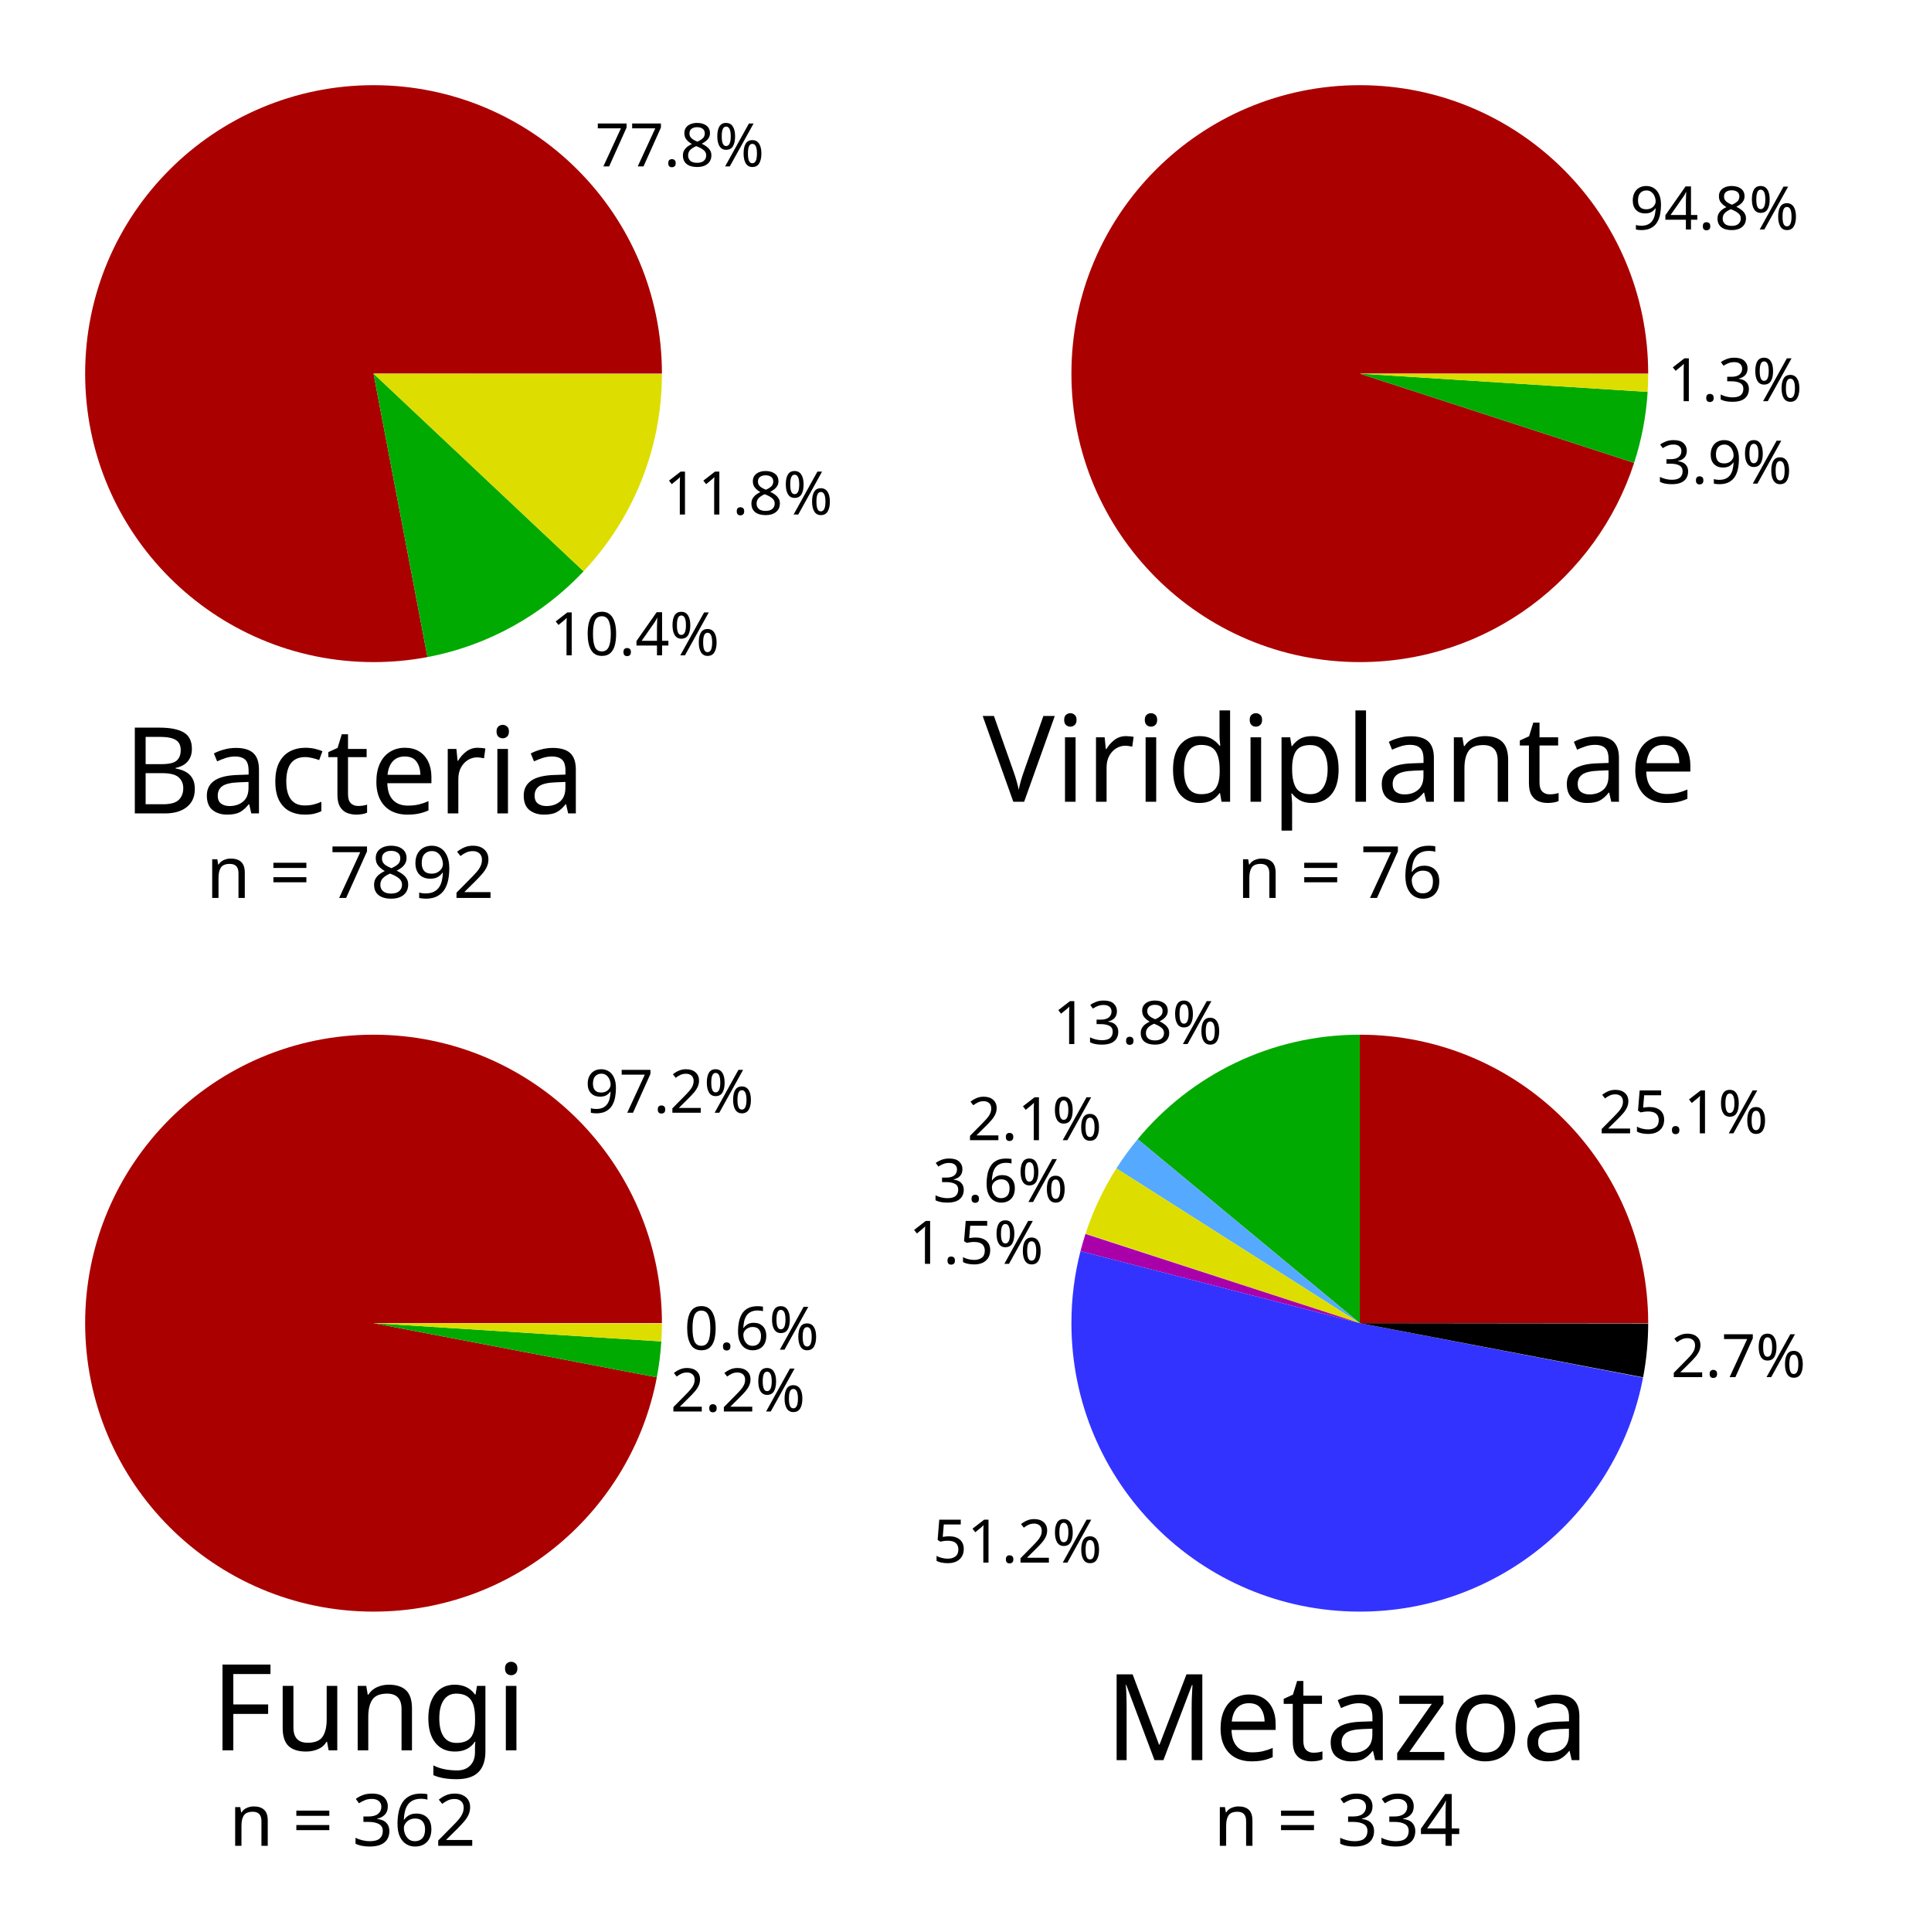
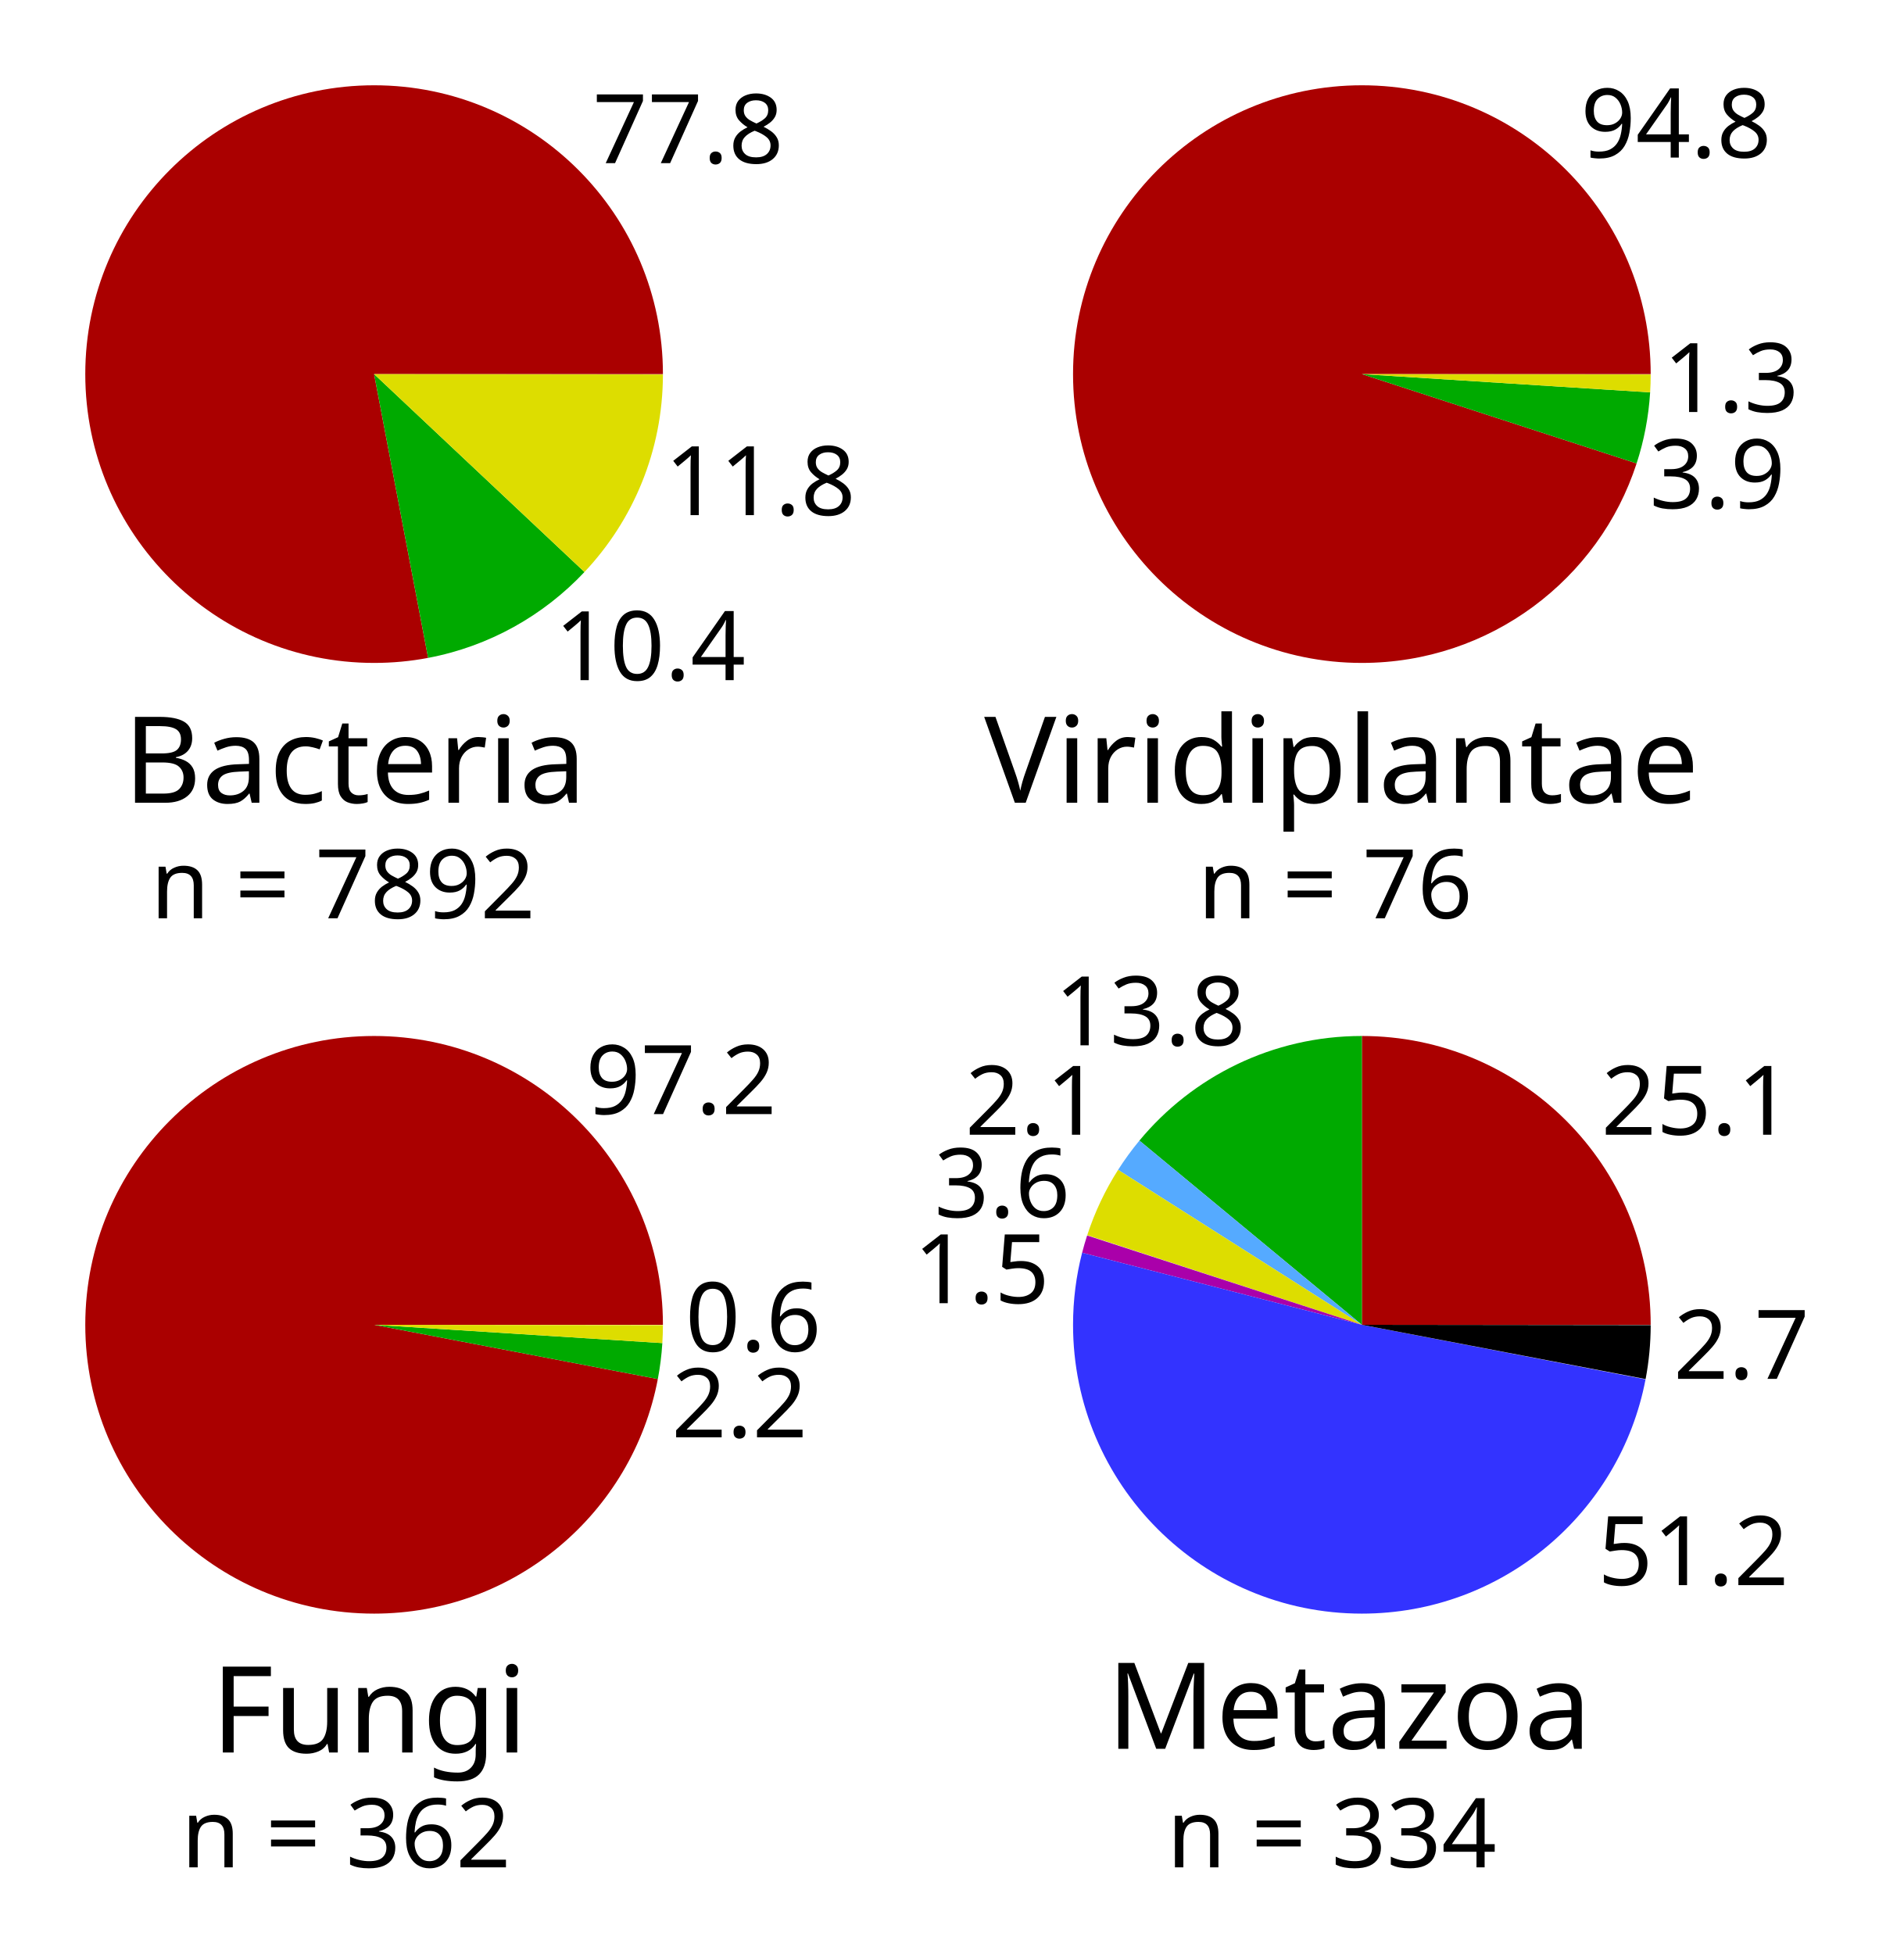
- <svg xmlns="http://www.w3.org/2000/svg" width="111.887mm" height="113.413mm" viewBox="0 0 396.451 401.856" id="svg4276" version="1.1">
+ <svg xmlns="http://www.w3.org/2000/svg" width="111.614mm" height="114.562mm" viewBox="0 0 395.483 405.927" id="svg4276" version="1.1">
  <defs id="defs4278" />
-   <g id="layer1" transform="translate(-62.60142,-14.89532)">
+   <g id="layer1" transform="translate(-62.60142,-14.89533)">
    <g transform="translate(-94.87105,-351.2855)" id="g4836">
      <path d="m 235.189,641.398 60,0 c 0,-33.135 -26.865,-60 -60,-60 -33.14,0 -60,26.865 -60,60 0,33.14 26.86,60 60,60 29.282,0 53.667,-20.981 58.94,-48.73 l -58.94,-11.27" style="fill:#aa0000;fill-opacity:1;fill-rule:evenodd;stroke:none" id="path4148" />
      <path d="m 235.189,641.398 58.94,11.27 c 0.464,-2.442 0.781,-4.938 0.938,-7.471 l -59.877,-3.799" style="fill:#00aa00;fill-opacity:1;fill-rule:evenodd;stroke:none" id="path4150" />
      <path d="m 235.189,641.398 59.877,3.799 -59.877,-3.799" style="fill:#55aaff;fill-opacity:1;fill-rule:evenodd;stroke:none" id="path4152" />
      <path d="m 235.189,641.398 59.877,3.799 c 0.079,-1.235 0.117,-2.48 0.122,-3.73 l -60,-0.069" style="fill:#dddd00;fill-opacity:1;fill-rule:evenodd;stroke:none" id="path4154" />
    </g>
-     <g transform="translate(-61.89411,-351.2855)" id="g4842">
+     <g transform="translate(-61.8941,-351.2855)" id="g4842">
      <path d="m 407.41,641.398 60,0 c 0,-33.135 -26.86,-60 -60,-60 l 0,60" style="fill:#aa0000;fill-opacity:1;fill-rule:evenodd;stroke:none" id="path4160" />
      <path d="m 407.41,641.398 0,-60 c -18.589,0 -35.21,8.457 -46.215,21.734 l 46.215,38.266" style="fill:#00aa00;fill-opacity:1;fill-rule:evenodd;stroke:none" id="path4162" />
      <path d="m 407.41,641.398 -46.215,-38.266 c -1.597,1.929 -3.076,3.96 -4.429,6.079 l 50.644,32.188" style="fill:#55aaff;fill-opacity:1;fill-rule:evenodd;stroke:none" id="path4164" />
      <path d="m 407.41,641.398 -50.644,-32.188 c -2.671,4.199 -4.839,8.75 -6.411,13.574 l 57.055,18.614" style="fill:#dddd00;fill-opacity:1;fill-rule:evenodd;stroke:none" id="path4166" />
      <path d="m 407.41,641.398 -57.075,-18.555 c -0.381,1.181 -0.728,2.374 -1.04,3.584 l 58.115,14.971" style="fill:#aa00aa;fill-opacity:1;fill-rule:evenodd;stroke:none" id="path4168" />
      <path d="m 407.41,641.398 -58.115,-14.971 c -1.23,4.785 -1.885,9.805 -1.885,14.971 0,33.14 26.865,60 60,60 29.262,0 53.634,-20.948 58.931,-48.667 l -58.931,-11.332" style="fill:#3333ff;fill-opacity:1;fill-rule:evenodd;stroke:none" id="path4170" />
      <path d="m 407.41,641.398 58.946,11.27 c 0.688,-3.629 1.049,-7.374 1.054,-11.201 l -60,-0.069" style="fill:#000000;fill-opacity:1;fill-rule:evenodd;stroke:none" id="path4172" />
    </g>
    <g transform="translate(-61.89411,-363.5712)" id="g4830">
      <path d="m 407.41,456.183 60,0 c 0,-33.135 -26.86,-60 -60,-60 -33.135,0 -60,26.865 -60,60 0,33.14 26.865,60 60,60 26.66,0 49.263,-17.387 57.075,-41.445 l -57.075,-18.555" style="fill:#aa0000;fill-opacity:1;fill-rule:evenodd;stroke:none" id="path4174" />
      <path d="m 407.41,456.183 57.075,18.555 c 1.529,-4.692 2.491,-9.639 2.809,-14.756 l -59.884,-3.799" style="fill:#00aa00;fill-opacity:1;fill-rule:evenodd;stroke:none" id="path4176" />
      <path d="m 407.41,456.183 59.884,3.799 -59.884,-3.799" style="fill:#55aaff;fill-opacity:1;fill-rule:evenodd;stroke:none" id="path4178" />
      <path d="m 407.41,456.183 59.884,3.799 c 0.077,-1.235 0.116,-2.48 0.116,-3.73 l -60,-0.069" style="fill:#dddd00;fill-opacity:1;fill-rule:evenodd;stroke:none" id="path4180" />
    </g>
    <g transform="translate(-94.87105,-363.5712)" id="g4824">
      <path d="m 235.189,456.183 60,0 c 0,-33.135 -26.865,-60 -60,-60 -33.14,0 -60,26.865 -60,60 0,33.14 26.86,60 60,60 3.833,0 7.582,-0.356 11.22,-1.045 l -11.22,-58.955" style="fill:#aa0000;fill-opacity:1;fill-rule:evenodd;stroke:none" id="path4182" />
      <path d="m 235.189,456.183 11.22,58.955 c 12.691,-2.402 23.975,-8.804 32.481,-17.841 L 235.189,456.183" style="fill:#00aa00;fill-opacity:1;fill-rule:evenodd;stroke:none" id="path4184" />
      <path d="M 235.189,456.183 278.89,497.297 235.189,456.183" style="fill:#55aaff;fill-opacity:1;fill-rule:evenodd;stroke:none" id="path4186" />
      <path d="m 235.189,456.183 43.701,41.114 c 10.092,-10.723 16.279,-25.161 16.299,-41.045 l -60,-0.069" style="fill:#dddd00;fill-opacity:1;fill-rule:evenodd;stroke:none" id="path4188" />
    </g>
-     <text xml:space="preserve" style="font-style:normal;font-weight:normal;font-size:35px;line-height:125%;font-family:sans-serif;letter-spacing:0px;word-spacing:0px;fill:#000000;fill-opacity:1;stroke:none;stroke-width:1px;stroke-linecap:butt;stroke-linejoin:miter;stroke-opacity:1" x="88.231" y="184.088" id="text4940">
-       <tspan id="tspan4942" x="88.231" y="184.088" style="font-size:25px">Bacteria</tspan>
-       <tspan x="88.231" y="215.338" id="tspan4944" />
+     <text xml:space="preserve" style="font-style:normal;font-weight:normal;font-size:25px;line-height:125%;font-family:sans-serif;letter-spacing:0px;word-spacing:0px;fill:#000000;fill-opacity:1;stroke:none;stroke-width:1px;stroke-linecap:butt;stroke-linejoin:miter;stroke-opacity:1" x="88.231" y="181.665" id="text4940">
+       <tspan id="tspan4942" x="88.231" y="181.665" style="font-size:25px">Bacteria</tspan>
+       <tspan x="88.231" y="212.915" id="tspan4944" />
    </text>
-     <text xml:space="preserve" style="font-style:normal;font-weight:normal;font-size:35px;line-height:125%;font-family:sans-serif;letter-spacing:0px;word-spacing:0px;fill:#000000;fill-opacity:1;stroke:none;stroke-width:1px;stroke-linecap:butt;stroke-linejoin:miter;stroke-opacity:1" x="267.055" y="181.665" id="text4940-3">
+     <text xml:space="preserve" style="font-style:normal;font-weight:normal;font-size:25px;line-height:125%;font-family:sans-serif;letter-spacing:0px;word-spacing:0px;fill:#000000;fill-opacity:1;stroke:none;stroke-width:1px;stroke-linecap:butt;stroke-linejoin:miter;stroke-opacity:1" x="267.055" y="181.665" id="text4940-3">
      <tspan id="tspan4942-6" x="267.055" y="181.665" style="font-size:25px">Viridiplantae</tspan>
      <tspan x="267.055" y="212.915" id="tspan4944-7" />
    </text>
-     <text xml:space="preserve" style="font-style:normal;font-weight:normal;font-size:35px;line-height:125%;font-family:sans-serif;letter-spacing:0px;word-spacing:0px;fill:#000000;fill-opacity:1;stroke:none;stroke-width:1px;stroke-linecap:butt;stroke-linejoin:miter;stroke-opacity:1" x="292.501" y="381.007" id="text4940-5">
-       <tspan id="tspan4942-3" x="292.501" y="381.007" style="font-size:25px">Metazoa</tspan>
-       <tspan x="292.501" y="412.257" id="tspan4944-5" />
+     <text xml:space="preserve" style="font-style:normal;font-weight:normal;font-size:25px;line-height:125%;font-family:sans-serif;letter-spacing:0px;word-spacing:0px;fill:#000000;fill-opacity:1;stroke:none;stroke-width:1px;stroke-linecap:butt;stroke-linejoin:miter;stroke-opacity:1" x="292.501" y="378.199" id="text4940-5">
+       <tspan id="tspan4942-3" x="292.501" y="378.199" style="font-size:25px">Metazoa</tspan>
+       <tspan x="292.501" y="409.449" id="tspan4944-5" />
    </text>
-     <text xml:space="preserve" style="font-style:normal;font-weight:normal;font-size:35px;line-height:125%;font-family:sans-serif;letter-spacing:0px;word-spacing:0px;fill:#000000;fill-opacity:1;stroke:none;stroke-width:1px;stroke-linecap:butt;stroke-linejoin:miter;stroke-opacity:1" x="106.468" y="378.968" id="text4940-6">
+     <text xml:space="preserve" style="font-style:normal;font-weight:normal;font-size:25px;line-height:125%;font-family:sans-serif;letter-spacing:0px;word-spacing:0px;fill:#000000;fill-opacity:1;stroke:none;stroke-width:1px;stroke-linecap:butt;stroke-linejoin:miter;stroke-opacity:1" x="106.468" y="378.968" id="text4940-6">
      <tspan id="tspan4942-2" x="106.468" y="378.968" style="font-size:25px">Fungi</tspan>
      <tspan x="106.468" y="410.218" id="tspan4944-9" />
    </text>
-     <text xml:space="preserve" style="font-style:normal;font-weight:normal;font-size:35px;line-height:125%;font-family:sans-serif;letter-spacing:0px;word-spacing:0px;fill:#000000;fill-opacity:1;stroke:none;stroke-width:1px;stroke-linecap:butt;stroke-linejoin:miter;stroke-opacity:1" x="105.469" y="201.664" id="text4987">
-       <tspan id="tspan4989" x="105.469" y="201.664" style="font-size:15px">n = 7892</tspan>
+     <text xml:space="preserve" style="font-style:normal;font-weight:normal;font-size:20px;line-height:125%;font-family:sans-serif;letter-spacing:0px;word-spacing:0px;fill:#000000;fill-opacity:1;stroke:none;stroke-width:1px;stroke-linecap:butt;stroke-linejoin:miter;stroke-opacity:1" x="93.853" y="205.664" id="text4987">
+       <tspan id="tspan4989" x="93.853" y="205.664" style="font-size:20px">n = 7892</tspan>
    </text>
-     <text xml:space="preserve" style="font-style:normal;font-weight:normal;font-size:35px;line-height:125%;font-family:sans-serif;letter-spacing:0px;word-spacing:0px;fill:#000000;fill-opacity:1;stroke:none;stroke-width:1px;stroke-linecap:butt;stroke-linejoin:miter;stroke-opacity:1" x="319.94" y="201.664" id="text4987-1">
-       <tspan id="tspan4989-2" x="319.94" y="201.664" style="font-size:15px">n = 76</tspan>
+     <text xml:space="preserve" style="font-style:normal;font-weight:normal;font-size:20px;line-height:125%;font-family:sans-serif;letter-spacing:0px;word-spacing:0px;fill:#000000;fill-opacity:1;stroke:none;stroke-width:1px;stroke-linecap:butt;stroke-linejoin:miter;stroke-opacity:1" x="311.415" y="205.664" id="text4987-1">
+       <tspan id="tspan4989-2" x="311.415" y="205.664" style="font-size:20px">n = 76</tspan>
    </text>
-     <text xml:space="preserve" style="font-style:normal;font-weight:normal;font-size:35px;line-height:125%;font-family:sans-serif;letter-spacing:0px;word-spacing:0px;fill:#000000;fill-opacity:1;stroke:none;stroke-width:1px;stroke-linecap:butt;stroke-linejoin:miter;stroke-opacity:1" x="315.113" y="398.822" id="text4987-7">
-       <tspan id="tspan4989-0" x="315.113" y="398.822" style="font-size:15px">n = 334</tspan>
+     <text xml:space="preserve" style="font-style:normal;font-weight:normal;font-size:20px;line-height:125%;font-family:sans-serif;letter-spacing:0px;word-spacing:0px;fill:#000000;fill-opacity:1;stroke:none;stroke-width:1px;stroke-linecap:butt;stroke-linejoin:miter;stroke-opacity:1" x="304.979" y="402.822" id="text4987-7">
+       <tspan id="tspan4989-0" x="304.979" y="402.822" style="font-size:20px">n = 334</tspan>
    </text>
-     <text xml:space="preserve" style="font-style:normal;font-weight:normal;font-size:35px;line-height:125%;font-family:sans-serif;letter-spacing:0px;word-spacing:0px;fill:#000000;fill-opacity:1;stroke:none;stroke-width:1px;stroke-linecap:butt;stroke-linejoin:miter;stroke-opacity:1" x="110.245" y="398.822" id="text4987-9">
-       <tspan id="tspan4989-3" x="110.245" y="398.822" style="font-size:15px">n = 362</tspan>
+     <text xml:space="preserve" style="font-style:normal;font-weight:normal;font-size:20px;line-height:125%;font-family:sans-serif;letter-spacing:0px;word-spacing:0px;fill:#000000;fill-opacity:1;stroke:none;stroke-width:1px;stroke-linecap:butt;stroke-linejoin:miter;stroke-opacity:1" x="100.22" y="402.822" id="text4987-9">
+       <tspan id="tspan4989-3" x="100.22" y="402.822" style="font-size:20px">n = 362</tspan>
    </text>
-     <text xml:space="preserve" style="font-style:normal;font-weight:normal;font-size:35px;line-height:125%;font-family:sans-serif;letter-spacing:0px;word-spacing:0px;fill:#000000;fill-opacity:1;stroke:none;stroke-width:1px;stroke-linecap:butt;stroke-linejoin:miter;stroke-opacity:1" x="186.429" y="49.505" id="text5025">
-       <tspan id="tspan5027" x="186.429" y="49.505" style="font-size:12.5px;fill:#000000;fill-opacity:1">77.8%</tspan>
+     <text xml:space="preserve" style="font-style:normal;font-weight:normal;font-size:20px;line-height:125%;font-family:sans-serif;letter-spacing:0px;word-spacing:0px;fill:#000000;fill-opacity:1;stroke:none;stroke-width:1px;stroke-linecap:butt;stroke-linejoin:miter;stroke-opacity:1" x="185.714" y="48.791" id="text5025">
+       <tspan id="tspan5027" x="185.714" y="48.791" style="font-size:20px;fill:#000000;fill-opacity:1">77.8</tspan>
    </text>
-     <text xml:space="preserve" style="font-style:normal;font-weight:normal;font-size:35px;line-height:125%;font-family:sans-serif;letter-spacing:0px;word-spacing:0px;fill:#000000;fill-opacity:1;stroke:none;stroke-width:1px;stroke-linecap:butt;stroke-linejoin:miter;stroke-opacity:1" x="200.679" y="121.912" id="text5025-6">
-       <tspan id="tspan5027-0" x="200.679" y="121.912" style="font-size:12.5px;fill:#000000;fill-opacity:1">11.8%</tspan>
+     <text xml:space="preserve" style="font-style:normal;font-weight:normal;font-size:20px;line-height:125%;font-family:sans-serif;letter-spacing:0px;word-spacing:0px;fill:#000000;fill-opacity:1;stroke:none;stroke-width:1px;stroke-linecap:butt;stroke-linejoin:miter;stroke-opacity:1" x="200.679" y="121.912" id="text5025-6">
+       <tspan id="tspan5027-0" x="200.679" y="121.912" style="font-size:20px;fill:#000000;fill-opacity:1">11.8</tspan>
    </text>
-     <text xml:space="preserve" style="font-style:normal;font-weight:normal;font-size:35px;line-height:125%;font-family:sans-serif;letter-spacing:0px;word-spacing:0px;fill:#000000;fill-opacity:1;stroke:none;stroke-width:1px;stroke-linecap:butt;stroke-linejoin:miter;stroke-opacity:1" x="177.108" y="151.198" id="text5025-62">
-       <tspan id="tspan5027-6" x="177.108" y="151.198" style="font-size:12.5px;fill:#000000;fill-opacity:1">10.4%</tspan>
+     <text xml:space="preserve" style="font-style:normal;font-weight:normal;font-size:20px;line-height:125%;font-family:sans-serif;letter-spacing:0px;word-spacing:0px;fill:#000000;fill-opacity:1;stroke:none;stroke-width:1px;stroke-linecap:butt;stroke-linejoin:miter;stroke-opacity:1" x="177.822" y="156.198" id="text5025-62">
+       <tspan id="tspan5027-6" x="177.822" y="156.198" style="font-size:20px;fill:#000000;fill-opacity:1">10.4</tspan>
    </text>
-     <text xml:space="preserve" style="font-style:normal;font-weight:normal;font-size:35px;line-height:125%;font-family:sans-serif;letter-spacing:0px;word-spacing:0px;fill:#000000;fill-opacity:1;stroke:none;stroke-width:1px;stroke-linecap:butt;stroke-linejoin:miter;stroke-opacity:1" x="401.68" y="62.627" id="text5025-1">
-       <tspan id="tspan5027-8" x="401.68" y="62.627" style="font-size:12.5px;fill:#000000;fill-opacity:1">94.8%</tspan>
+     <text xml:space="preserve" style="font-style:normal;font-weight:normal;font-size:20px;line-height:125%;font-family:sans-serif;letter-spacing:0px;word-spacing:0px;fill:#000000;fill-opacity:1;stroke:none;stroke-width:1px;stroke-linecap:butt;stroke-linejoin:miter;stroke-opacity:1" x="390.965" y="47.627" id="text5025-1">
+       <tspan id="tspan5027-8" x="390.965" y="47.627" style="font-size:20px;fill:#000000;fill-opacity:1">94.8</tspan>
    </text>
-     <text xml:space="preserve" style="font-style:normal;font-weight:normal;font-size:35px;line-height:125%;font-family:sans-serif;letter-spacing:0px;word-spacing:0px;fill:#000000;fill-opacity:1;stroke:none;stroke-width:1px;stroke-linecap:butt;stroke-linejoin:miter;stroke-opacity:1" x="409.537" y="98.341" id="text5025-7">
-       <tspan id="tspan5027-9" x="409.537" y="98.341" style="font-size:12.5px;fill:#000000;fill-opacity:1">1.3%</tspan>
+     <text xml:space="preserve" style="font-style:normal;font-weight:normal;font-size:20px;line-height:125%;font-family:sans-serif;letter-spacing:0px;word-spacing:0px;fill:#000000;fill-opacity:1;stroke:none;stroke-width:1px;stroke-linecap:butt;stroke-linejoin:miter;stroke-opacity:1" x="408.108" y="100.484" id="text5025-7">
+       <tspan id="tspan5027-9" x="408.108" y="100.484" style="font-size:20px;fill:#000000;fill-opacity:1">1.3</tspan>
    </text>
-     <text xml:space="preserve" style="font-style:normal;font-weight:normal;font-size:35px;line-height:125%;font-family:sans-serif;letter-spacing:0px;word-spacing:0px;fill:#000000;fill-opacity:1;stroke:none;stroke-width:1px;stroke-linecap:butt;stroke-linejoin:miter;stroke-opacity:1" x="407.394" y="115.484" id="text5025-2">
-       <tspan id="tspan5027-02" x="407.394" y="115.484" style="font-size:12.5px;fill:#000000;fill-opacity:1">3.9%</tspan>
+     <text xml:space="preserve" style="font-style:normal;font-weight:normal;font-size:20px;line-height:125%;font-family:sans-serif;letter-spacing:0px;word-spacing:0px;fill:#000000;fill-opacity:1;stroke:none;stroke-width:1px;stroke-linecap:butt;stroke-linejoin:miter;stroke-opacity:1" x="405.251" y="120.484" id="text5025-2">
+       <tspan id="tspan5027-02" x="405.251" y="120.484" style="font-size:20px;fill:#000000;fill-opacity:1">3.9</tspan>
    </text>
-     <text xml:space="preserve" style="font-style:normal;font-weight:normal;font-size:35px;line-height:125%;font-family:sans-serif;letter-spacing:0px;word-spacing:0px;fill:#000000;fill-opacity:1;stroke:none;stroke-width:1px;stroke-linecap:butt;stroke-linejoin:miter;stroke-opacity:1" x="184.251" y="246.341" id="text5025-3">
-       <tspan id="tspan5027-7" x="184.251" y="246.341" style="font-size:12.5px;fill:#000000;fill-opacity:1">97.2%</tspan>
+     <text xml:space="preserve" style="font-style:normal;font-weight:normal;font-size:20px;line-height:125%;font-family:sans-serif;letter-spacing:0px;word-spacing:0px;fill:#000000;fill-opacity:1;stroke:none;stroke-width:1px;stroke-linecap:butt;stroke-linejoin:miter;stroke-opacity:1" x="184.251" y="246.341" id="text5025-3">
+       <tspan id="tspan5027-7" x="184.251" y="246.341" style="font-size:20px;fill:#000000;fill-opacity:1">97.2</tspan>
    </text>
-     <text xml:space="preserve" style="font-style:normal;font-weight:normal;font-size:35px;line-height:125%;font-family:sans-serif;letter-spacing:0px;word-spacing:0px;fill:#000000;fill-opacity:1;stroke:none;stroke-width:1px;stroke-linecap:butt;stroke-linejoin:miter;stroke-opacity:1" x="204.965" y="295.627" id="text5025-5">
-       <tspan id="tspan5027-92" x="204.965" y="295.627" style="font-size:12.5px;fill:#000000;fill-opacity:1">0.6%</tspan>
+     <text xml:space="preserve" style="font-style:normal;font-weight:normal;font-size:20px;line-height:125%;font-family:sans-serif;letter-spacing:0px;word-spacing:0px;fill:#000000;fill-opacity:1;stroke:none;stroke-width:1px;stroke-linecap:butt;stroke-linejoin:miter;stroke-opacity:1" x="204.965" y="295.627" id="text5025-5">
+       <tspan id="tspan5027-92" x="204.965" y="295.627" style="font-size:20px;fill:#000000;fill-opacity:1">0.6</tspan>
    </text>
-     <text xml:space="preserve" style="font-style:normal;font-weight:normal;font-size:35px;line-height:125%;font-family:sans-serif;letter-spacing:0px;word-spacing:0px;fill:#000000;fill-opacity:1;stroke:none;stroke-width:1px;stroke-linecap:butt;stroke-linejoin:miter;stroke-opacity:1" x="202.108" y="308.484" id="text5025-28">
-       <tspan id="tspan5027-97" x="202.108" y="308.484" style="font-size:12.5px;fill:#000000;fill-opacity:1">2.2%</tspan>
+     <text xml:space="preserve" style="font-style:normal;font-weight:normal;font-size:20px;line-height:125%;font-family:sans-serif;letter-spacing:0px;word-spacing:0px;fill:#000000;fill-opacity:1;stroke:none;stroke-width:1px;stroke-linecap:butt;stroke-linejoin:miter;stroke-opacity:1" x="202.108" y="313.484" id="text5025-28">
+       <tspan id="tspan5027-97" x="202.108" y="313.484" style="font-size:20px;fill:#000000;fill-opacity:1">2.2</tspan>
    </text>
-     <text xml:space="preserve" style="font-style:normal;font-weight:normal;font-size:35px;line-height:125%;font-family:sans-serif;letter-spacing:0px;word-spacing:0px;fill:#000000;fill-opacity:1;stroke:none;stroke-width:1px;stroke-linecap:butt;stroke-linejoin:miter;stroke-opacity:1" x="256.68" y="339.912" id="text5025-36">
-       <tspan id="tspan5027-1" x="256.68" y="339.912" style="font-size:12.5px;fill:#000000;fill-opacity:1">51.2%</tspan>
+     <text xml:space="preserve" style="font-style:normal;font-weight:normal;font-size:20px;line-height:125%;font-family:sans-serif;letter-spacing:0px;word-spacing:0px;fill:#000000;fill-opacity:1;stroke:none;stroke-width:1px;stroke-linecap:butt;stroke-linejoin:miter;stroke-opacity:1" x="394.537" y="344.198" id="text5025-36">
+       <tspan id="tspan5027-1" x="394.537" y="344.198" style="font-size:20px;fill:#000000;fill-opacity:1">51.2</tspan>
    </text>
-     <text xml:space="preserve" style="font-style:normal;font-weight:normal;font-size:35px;line-height:125%;font-family:sans-serif;letter-spacing:0px;word-spacing:0px;fill:#000000;fill-opacity:1;stroke:none;stroke-width:1px;stroke-linecap:butt;stroke-linejoin:miter;stroke-opacity:1" x="251.679" y="277.77" id="text5025-29">
-       <tspan id="tspan5027-3" x="251.679" y="277.77" style="font-size:12.5px;fill:#000000;fill-opacity:1">1.5%</tspan>
+     <text xml:space="preserve" style="font-style:normal;font-weight:normal;font-size:20px;line-height:125%;font-family:sans-serif;letter-spacing:0px;word-spacing:0px;fill:#000000;fill-opacity:1;stroke:none;stroke-width:1px;stroke-linecap:butt;stroke-linejoin:miter;stroke-opacity:1" x="252.394" y="285.627" id="text5025-29">
+       <tspan id="tspan5027-3" x="252.394" y="285.627" style="font-size:20px;fill:#000000;fill-opacity:1">1.5</tspan>
    </text>
-     <text xml:space="preserve" style="font-style:normal;font-weight:normal;font-size:35px;line-height:125%;font-family:sans-serif;letter-spacing:0px;word-spacing:0px;fill:#000000;fill-opacity:1;stroke:none;stroke-width:1px;stroke-linecap:butt;stroke-linejoin:miter;stroke-opacity:1" x="256.68" y="264.912" id="text5025-19">
-       <tspan id="tspan5027-4" x="256.68" y="264.912" style="font-size:12.5px;fill:#000000;fill-opacity:1">3.6%</tspan>
+     <text xml:space="preserve" style="font-style:normal;font-weight:normal;font-size:20px;line-height:125%;font-family:sans-serif;letter-spacing:0px;word-spacing:0px;fill:#000000;fill-opacity:1;stroke:none;stroke-width:1px;stroke-linecap:butt;stroke-linejoin:miter;stroke-opacity:1" x="256.68" y="267.77" id="text5025-19">
+       <tspan id="tspan5027-4" x="256.68" y="267.77" style="font-size:20px;fill:#000000;fill-opacity:1">3.6</tspan>
    </text>
-     <text xml:space="preserve" style="font-style:normal;font-weight:normal;font-size:35px;line-height:125%;font-family:sans-serif;letter-spacing:0px;word-spacing:0px;fill:#000000;fill-opacity:1;stroke:none;stroke-width:1px;stroke-linecap:butt;stroke-linejoin:miter;stroke-opacity:1" x="263.822" y="252.055" id="text5025-78">
-       <tspan id="tspan5027-45" x="263.822" y="252.055" style="font-size:12.5px;fill:#000000;fill-opacity:1">2.1%</tspan>
+     <text xml:space="preserve" style="font-style:normal;font-weight:normal;font-size:20px;line-height:125%;font-family:sans-serif;letter-spacing:0px;word-spacing:0px;fill:#000000;fill-opacity:1;stroke:none;stroke-width:1px;stroke-linecap:butt;stroke-linejoin:miter;stroke-opacity:1" x="263.108" y="250.627" id="text5025-78">
+       <tspan id="tspan5027-45" x="263.108" y="250.627" style="font-size:20px;fill:#000000;fill-opacity:1">2.1</tspan>
    </text>
-     <text xml:space="preserve" style="font-style:normal;font-weight:normal;font-size:35px;line-height:125%;font-family:sans-serif;letter-spacing:0px;word-spacing:0px;fill:#000000;fill-opacity:1;stroke:none;stroke-width:1px;stroke-linecap:butt;stroke-linejoin:miter;stroke-opacity:1" x="281.68" y="232.055" id="text5025-0">
-       <tspan id="tspan5027-36" x="281.68" y="232.055" style="font-size:12.5px;fill:#000000;fill-opacity:1">13.8%</tspan>
+     <text xml:space="preserve" style="font-style:normal;font-weight:normal;font-size:20px;line-height:125%;font-family:sans-serif;letter-spacing:0px;word-spacing:0px;fill:#000000;fill-opacity:1;stroke:none;stroke-width:1px;stroke-linecap:butt;stroke-linejoin:miter;stroke-opacity:1" x="281.68" y="232.055" id="text5025-0">
+       <tspan id="tspan5027-36" x="281.68" y="232.055" style="font-size:20px;fill:#000000;fill-opacity:1">13.8</tspan>
    </text>
-     <text xml:space="preserve" style="font-style:normal;font-weight:normal;font-size:35px;line-height:125%;font-family:sans-serif;letter-spacing:0px;word-spacing:0px;fill:#000000;fill-opacity:1;stroke:none;stroke-width:1px;stroke-linecap:butt;stroke-linejoin:miter;stroke-opacity:1" x="395.251" y="250.627" id="text5025-10">
-       <tspan id="tspan5027-63" x="395.251" y="250.627" style="font-size:12.5px;fill:#000000;fill-opacity:1">25.1%</tspan>
+     <text xml:space="preserve" style="font-style:normal;font-weight:normal;font-size:20px;line-height:125%;font-family:sans-serif;letter-spacing:0px;word-spacing:0px;fill:#000000;fill-opacity:1;stroke:none;stroke-width:1px;stroke-linecap:butt;stroke-linejoin:miter;stroke-opacity:1" x="395.251" y="250.627" id="text5025-10">
+       <tspan id="tspan5027-63" x="395.251" y="250.627" style="font-size:20px;fill:#000000;fill-opacity:1">25.1</tspan>
    </text>
-     <text xml:space="preserve" style="font-style:normal;font-weight:normal;font-size:35px;line-height:125%;font-family:sans-serif;letter-spacing:0px;word-spacing:0px;fill:#000000;fill-opacity:1;stroke:none;stroke-width:1px;stroke-linecap:butt;stroke-linejoin:miter;stroke-opacity:1" x="410.251" y="301.341" id="text5025-20">
-       <tspan id="tspan5027-61" x="410.251" y="301.341" style="font-size:12.5px;fill:#000000;fill-opacity:1">2.7%</tspan>
+     <text xml:space="preserve" style="font-style:normal;font-weight:normal;font-size:20px;line-height:125%;font-family:sans-serif;letter-spacing:0px;word-spacing:0px;fill:#000000;fill-opacity:1;stroke:none;stroke-width:1px;stroke-linecap:butt;stroke-linejoin:miter;stroke-opacity:1" x="410.251" y="301.341" id="text5025-20">
+       <tspan id="tspan5027-61" x="410.251" y="301.341" style="font-size:20px;fill:#000000;fill-opacity:1">2.7</tspan>
    </text>
  </g>
</svg>
